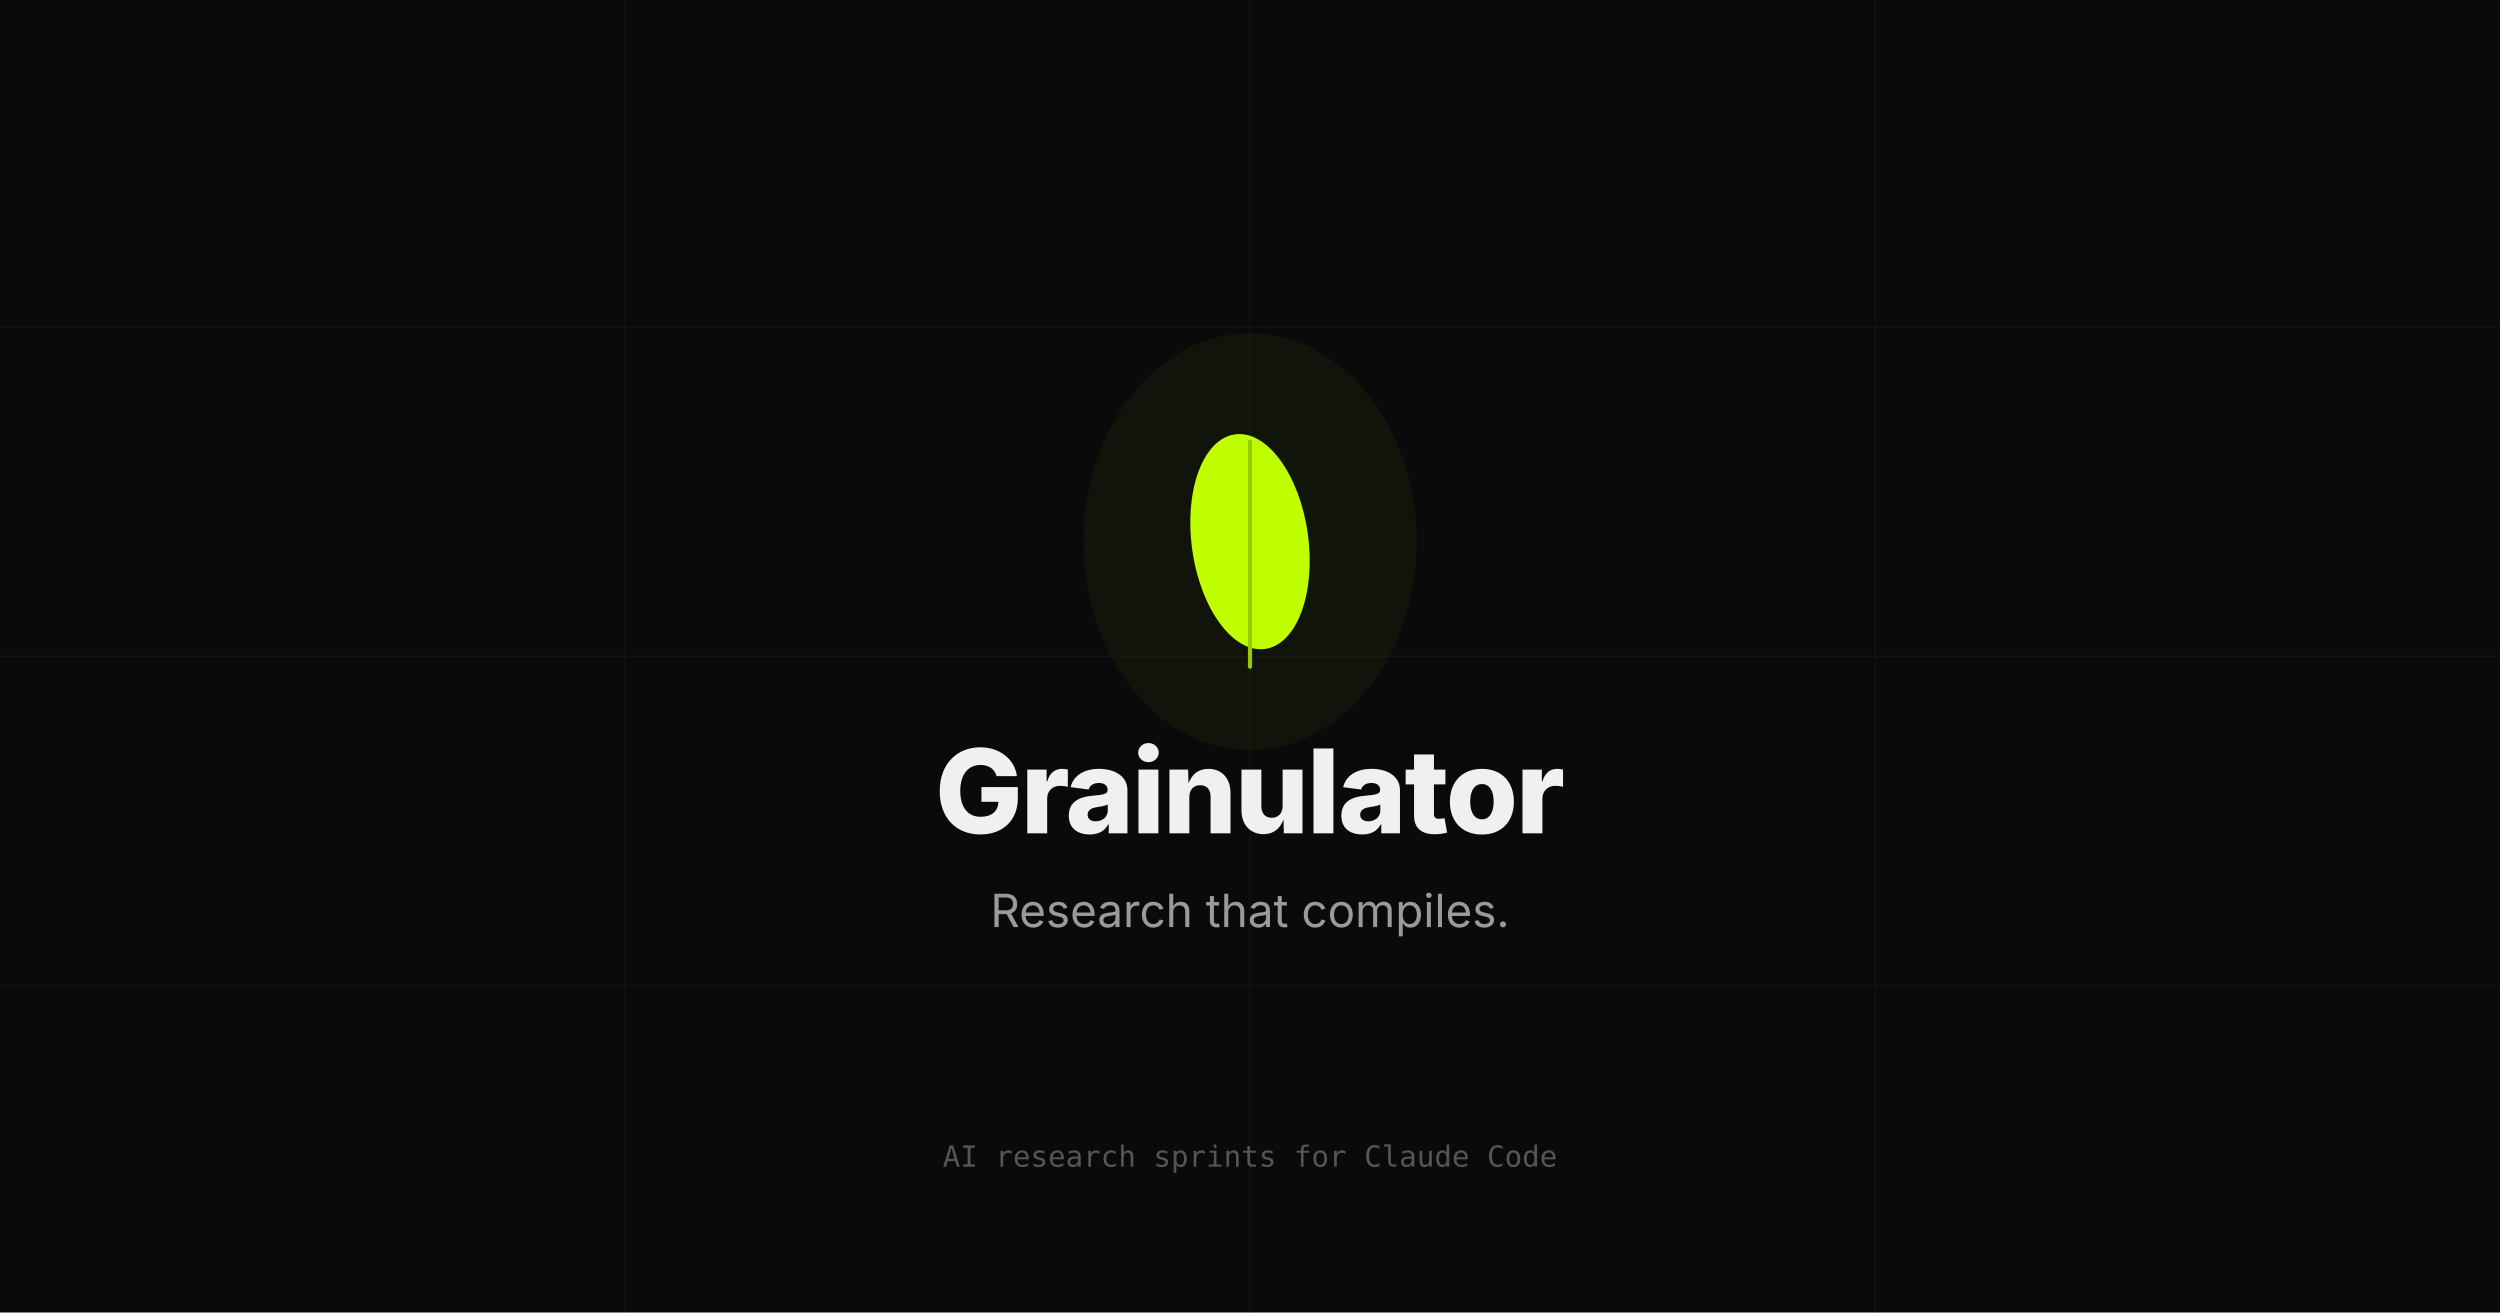
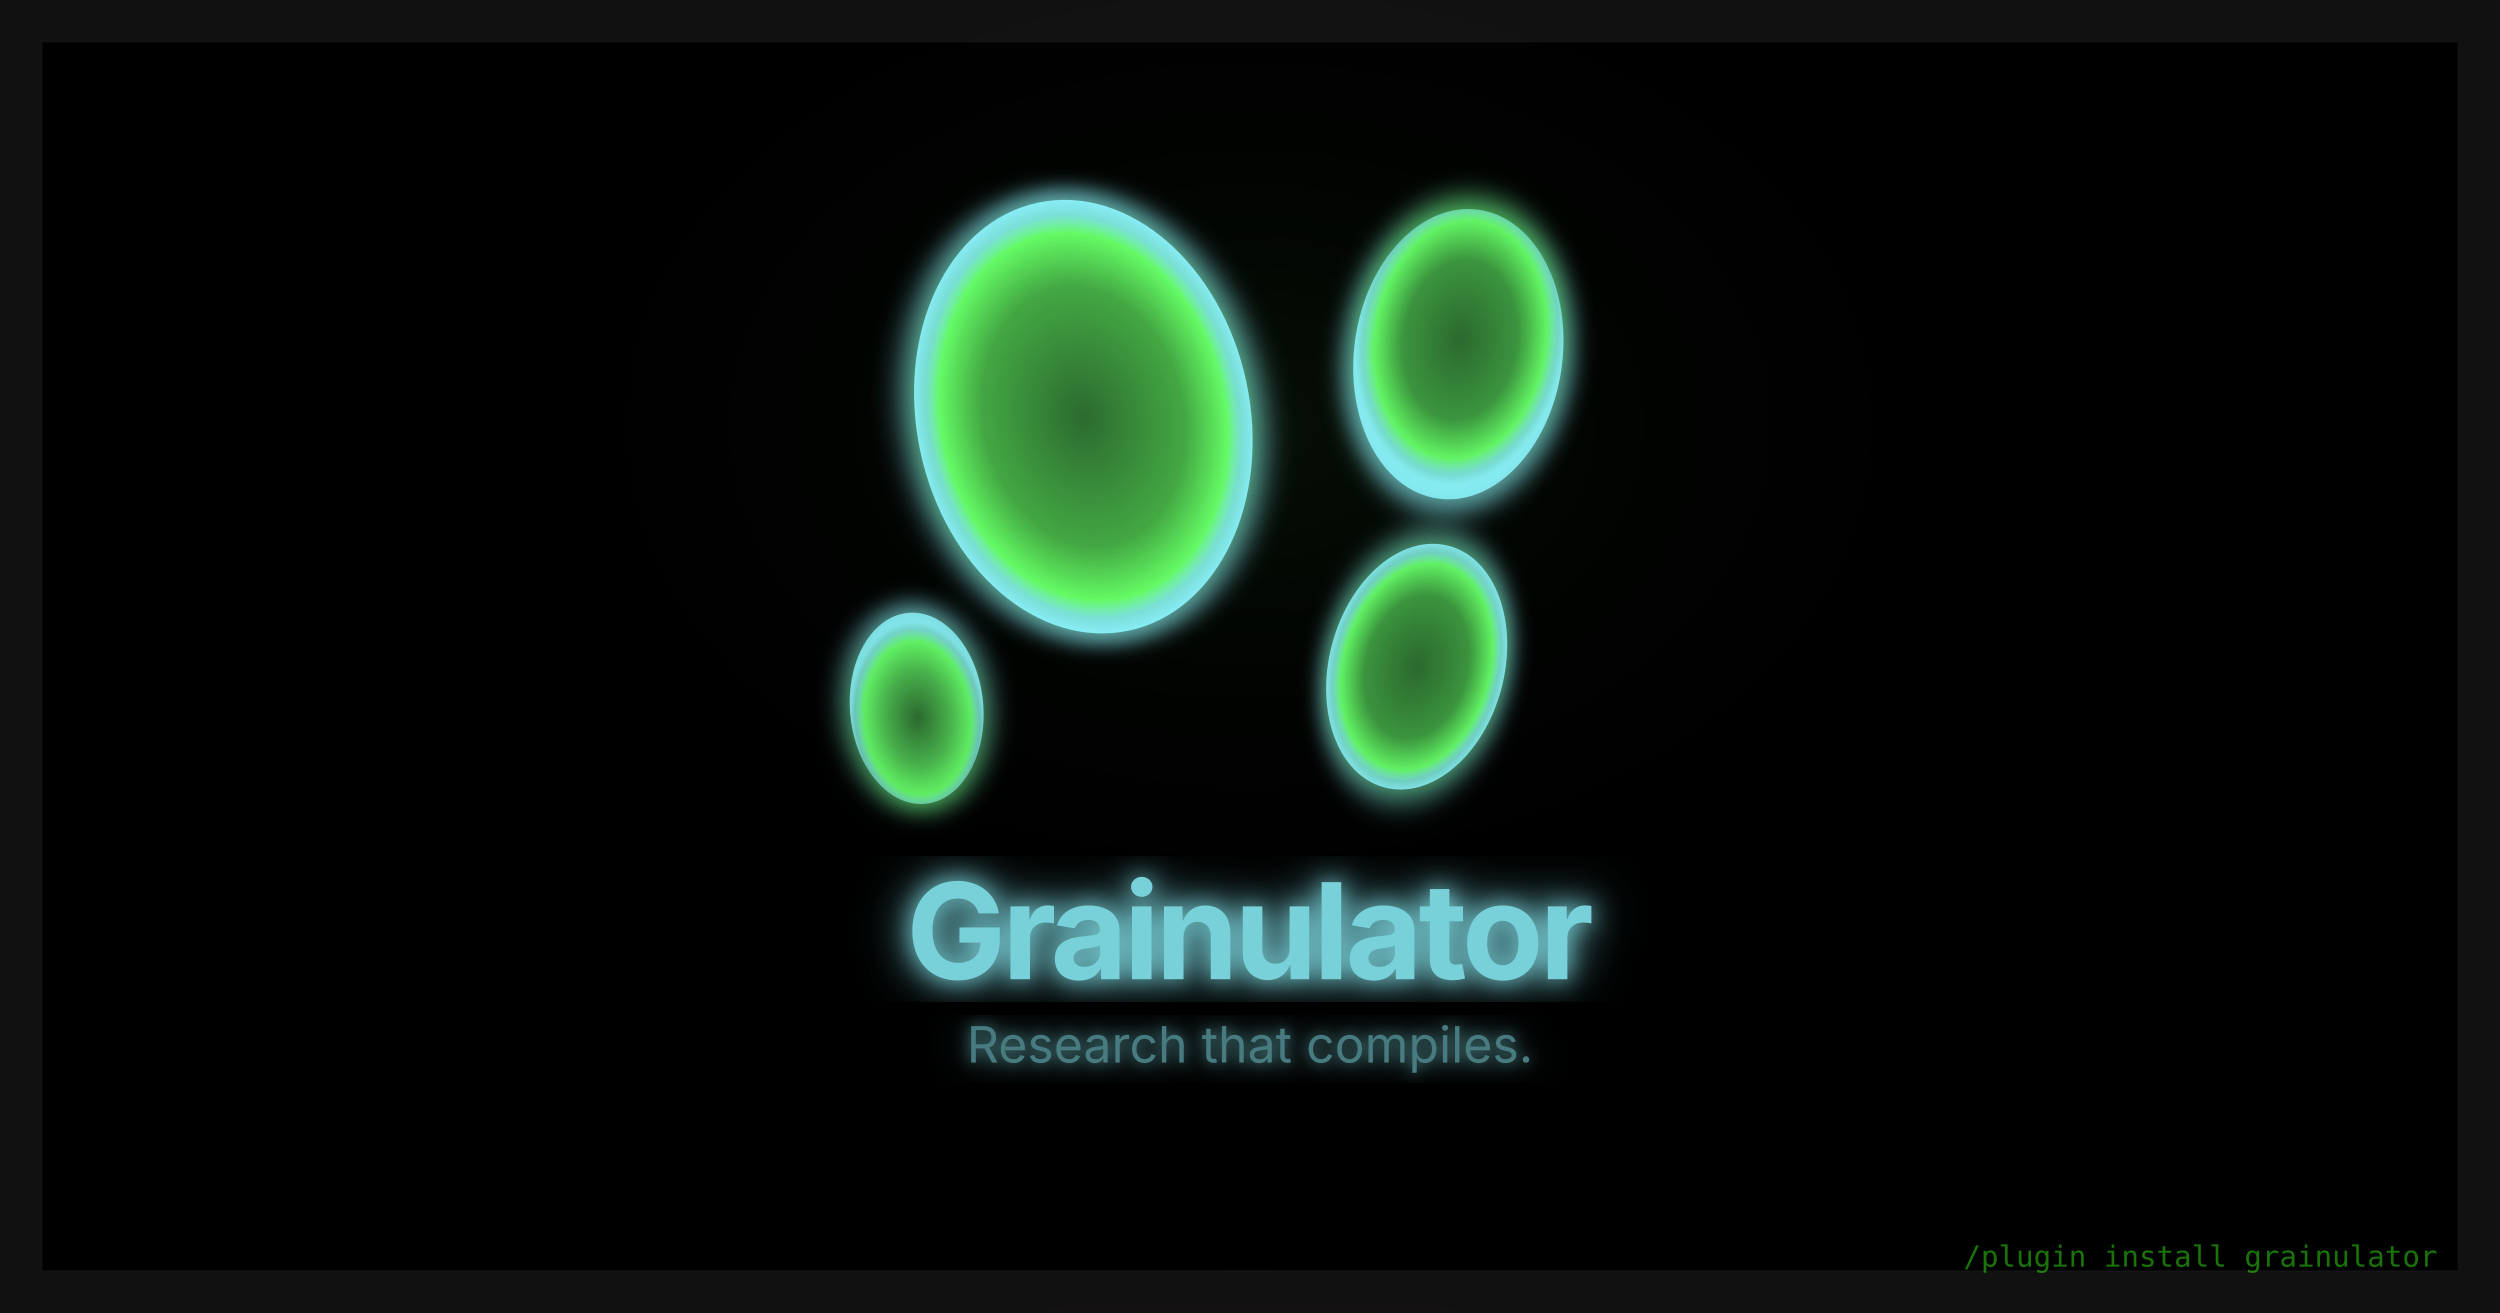
<svg xmlns="http://www.w3.org/2000/svg" width="1200" height="630" viewBox="0 0 1200 630">
-   <rect width="1200" height="630" fill="#0A0A0B" />
-   <g stroke="#1E1E22" stroke-width="0.5" opacity="0.5">
-     <line x1="0" y1="157" x2="1200" y2="157" />
-     <line x1="0" y1="315" x2="1200" y2="315" />
-     <line x1="0" y1="473" x2="1200" y2="473" />
-     <line x1="300" y1="0" x2="300" y2="630" />
-     <line x1="600" y1="0" x2="600" y2="630" />
-     <line x1="900" y1="0" x2="900" y2="630" />
-   </g>
-   <ellipse cx="600" cy="260" rx="80" ry="100" fill="#BFFF00" opacity="0.04" />
-   <ellipse cx="600" cy="260" rx="28" ry="52" fill="#BFFF00" transform="rotate(-8 600 260)" />
-   <line x1="600" y1="212" x2="600" y2="320" stroke="#99CC00" stroke-width="2" stroke-linecap="round" />
-   <text x="600" y="400" text-anchor="middle" font-family="Inter, Helvetica Neue, Arial, sans-serif" font-size="56" font-weight="800" fill="#F0F0F0" letter-spacing="-1">Grainulator</text>
-   <text x="600" y="445" text-anchor="middle" font-family="Inter, Helvetica Neue, Arial, sans-serif" font-size="22" font-weight="400" fill="#9A9A9A">Research that compiles.</text>
-   <text x="600" y="560" text-anchor="middle" font-family="monospace" font-size="14" fill="#555">AI research sprints for Claude Code</text>
+   <defs>
+     <radialGradient id="blob1" cx="50%" cy="50%" r="50%">
+       <stop offset="0%" stop-color="#2d6b30" />
+       <stop offset="60%" stop-color="#44aa44" />
+       <stop offset="85%" stop-color="#66ff66" />
+       <stop offset="93%" stop-color="#8df6ff" stop-opacity="0.7" />
+       <stop offset="100%" stop-color="#8df6ff" />
+     </radialGradient>
+     <radialGradient id="blob2" cx="50%" cy="45%" r="50%">
+       <stop offset="0%" stop-color="#2d6b30" />
+       <stop offset="55%" stop-color="#3d9940" />
+       <stop offset="82%" stop-color="#66ff66" />
+       <stop offset="93%" stop-color="#8df6ff" stop-opacity="0.7" />
+       <stop offset="100%" stop-color="#8df6ff" />
+     </radialGradient>
+     <radialGradient id="blob3" cx="50%" cy="55%" r="50%">
+       <stop offset="0%" stop-color="#2d6b30" />
+       <stop offset="50%" stop-color="#4cbb50" />
+       <stop offset="80%" stop-color="#66ff66" />
+       <stop offset="93%" stop-color="#8df6ff" stop-opacity="0.7" />
+       <stop offset="100%" stop-color="#8df6ff" />
+     </radialGradient>
+     <radialGradient id="blob4" cx="50%" cy="50%" r="50%">
+       <stop offset="0%" stop-color="#2d6b30" />
+       <stop offset="58%" stop-color="#3d9940" />
+       <stop offset="84%" stop-color="#66ff66" />
+       <stop offset="93%" stop-color="#8df6ff" stop-opacity="0.7" />
+       <stop offset="100%" stop-color="#8df6ff" />
+     </radialGradient>
+     <radialGradient id="bulbGlow" cx="50%" cy="100%" r="60%">
+       <stop offset="0%" stop-color="#ff6600" stop-opacity="0.25" />
+       <stop offset="40%" stop-color="#ff4400" stop-opacity="0.10" />
+       <stop offset="100%" stop-color="#000000" stop-opacity="0" />
+     </radialGradient>
+     <radialGradient id="ambientGlow" cx="50%" cy="40%" r="45%">
+       <stop offset="0%" stop-color="#66ff66" stop-opacity="0.06" />
+       <stop offset="100%" stop-color="#000000" stop-opacity="0" />
+     </radialGradient>
+     <filter id="blobBlur">
+       <feGaussianBlur stdDeviation="6" />
+     </filter>
+     <filter id="softGlow">
+       <feGaussianBlur stdDeviation="18" />
+     </filter>
+     <filter id="neon" x="-20%" y="-20%" width="140%" height="140%">
+       <feGaussianBlur stdDeviation="6" in="SourceGraphic" result="blur1" />
+       <feGaussianBlur stdDeviation="12" in="SourceGraphic" result="blur2" />
+       <feMerge>
+         <feMergeNode in="blur2" />
+         <feMergeNode in="blur1" />
+         <feMergeNode in="SourceGraphic" />
+       </feMerge>
+     </filter>
+     <filter id="neonSubtle" x="-20%" y="-20%" width="140%" height="140%">
+       <feGaussianBlur stdDeviation="3" in="SourceGraphic" result="blur1" />
+       <feGaussianBlur stdDeviation="8" in="SourceGraphic" result="blur2" />
+       <feMerge>
+         <feMergeNode in="blur2" />
+         <feMergeNode in="blur1" />
+         <feMergeNode in="SourceGraphic" />
+       </feMerge>
+     </filter>
+   </defs>
+   <rect width="1200" height="630" fill="#000000" />
+   <rect x="0" y="0" width="1200" height="630" fill="none" stroke="#111111" stroke-width="40" />
+   <rect x="20" y="20" width="1160" height="590" fill="none" stroke="#1a1a1f" stroke-width="1" opacity="0.4" />
+   <ellipse cx="600" cy="260" rx="400" ry="280" fill="url(#ambientGlow)" />
+   <ellipse cx="600" cy="630" rx="500" ry="200" fill="url(#bulbGlow)" />
+   <ellipse cx="520" cy="200" rx="85" ry="110" fill="url(#blob1)" opacity="0.85" transform="rotate(-12 520 200)" filter="url(#blobBlur)" />
+   <ellipse cx="520" cy="200" rx="80" ry="105" fill="url(#blob1)" opacity="0.9" transform="rotate(-12 520 200)" />
+   <ellipse cx="700" cy="170" rx="55" ry="75" fill="url(#blob2)" opacity="0.80" transform="rotate(8 700 170)" filter="url(#blobBlur)" />
+   <ellipse cx="700" cy="170" rx="50" ry="70" fill="url(#blob2)" opacity="0.85" transform="rotate(8 700 170)" />
+   <ellipse cx="440" cy="340" rx="35" ry="50" fill="url(#blob3)" opacity="0.75" transform="rotate(-5 440 340)" filter="url(#blobBlur)" />
+   <ellipse cx="440" cy="340" rx="32" ry="46" fill="url(#blob3)" opacity="0.80" transform="rotate(-5 440 340)" />
+   <ellipse cx="680" cy="320" rx="45" ry="65" fill="url(#blob4)" opacity="0.78" transform="rotate(15 680 320)" filter="url(#blobBlur)" />
+   <ellipse cx="680" cy="320" rx="42" ry="60" fill="url(#blob4)" opacity="0.83" transform="rotate(15 680 320)" />
+   <text x="600" y="470" text-anchor="middle" font-family="Inter, 'Helvetica Neue', Arial, sans-serif" font-size="64" font-weight="700" letter-spacing="-2" fill="#8df6ff" opacity="0.85" filter="url(#neon)">Grainulator</text>
+   <text x="600" y="510" text-anchor="middle" font-family="Inter, 'Helvetica Neue', Arial, sans-serif" font-size="24" font-weight="400" fill="#8df6ff" opacity="0.50" filter="url(#neonSubtle)">Research that compiles.</text>
+   <text x="1170" y="608" text-anchor="end" font-family="'SF Mono', 'Fira Code', 'Cascadia Code', monospace" font-size="14" font-weight="400" fill="#39ff14" opacity="0.45">/plugin install grainulator</text>
</svg>
